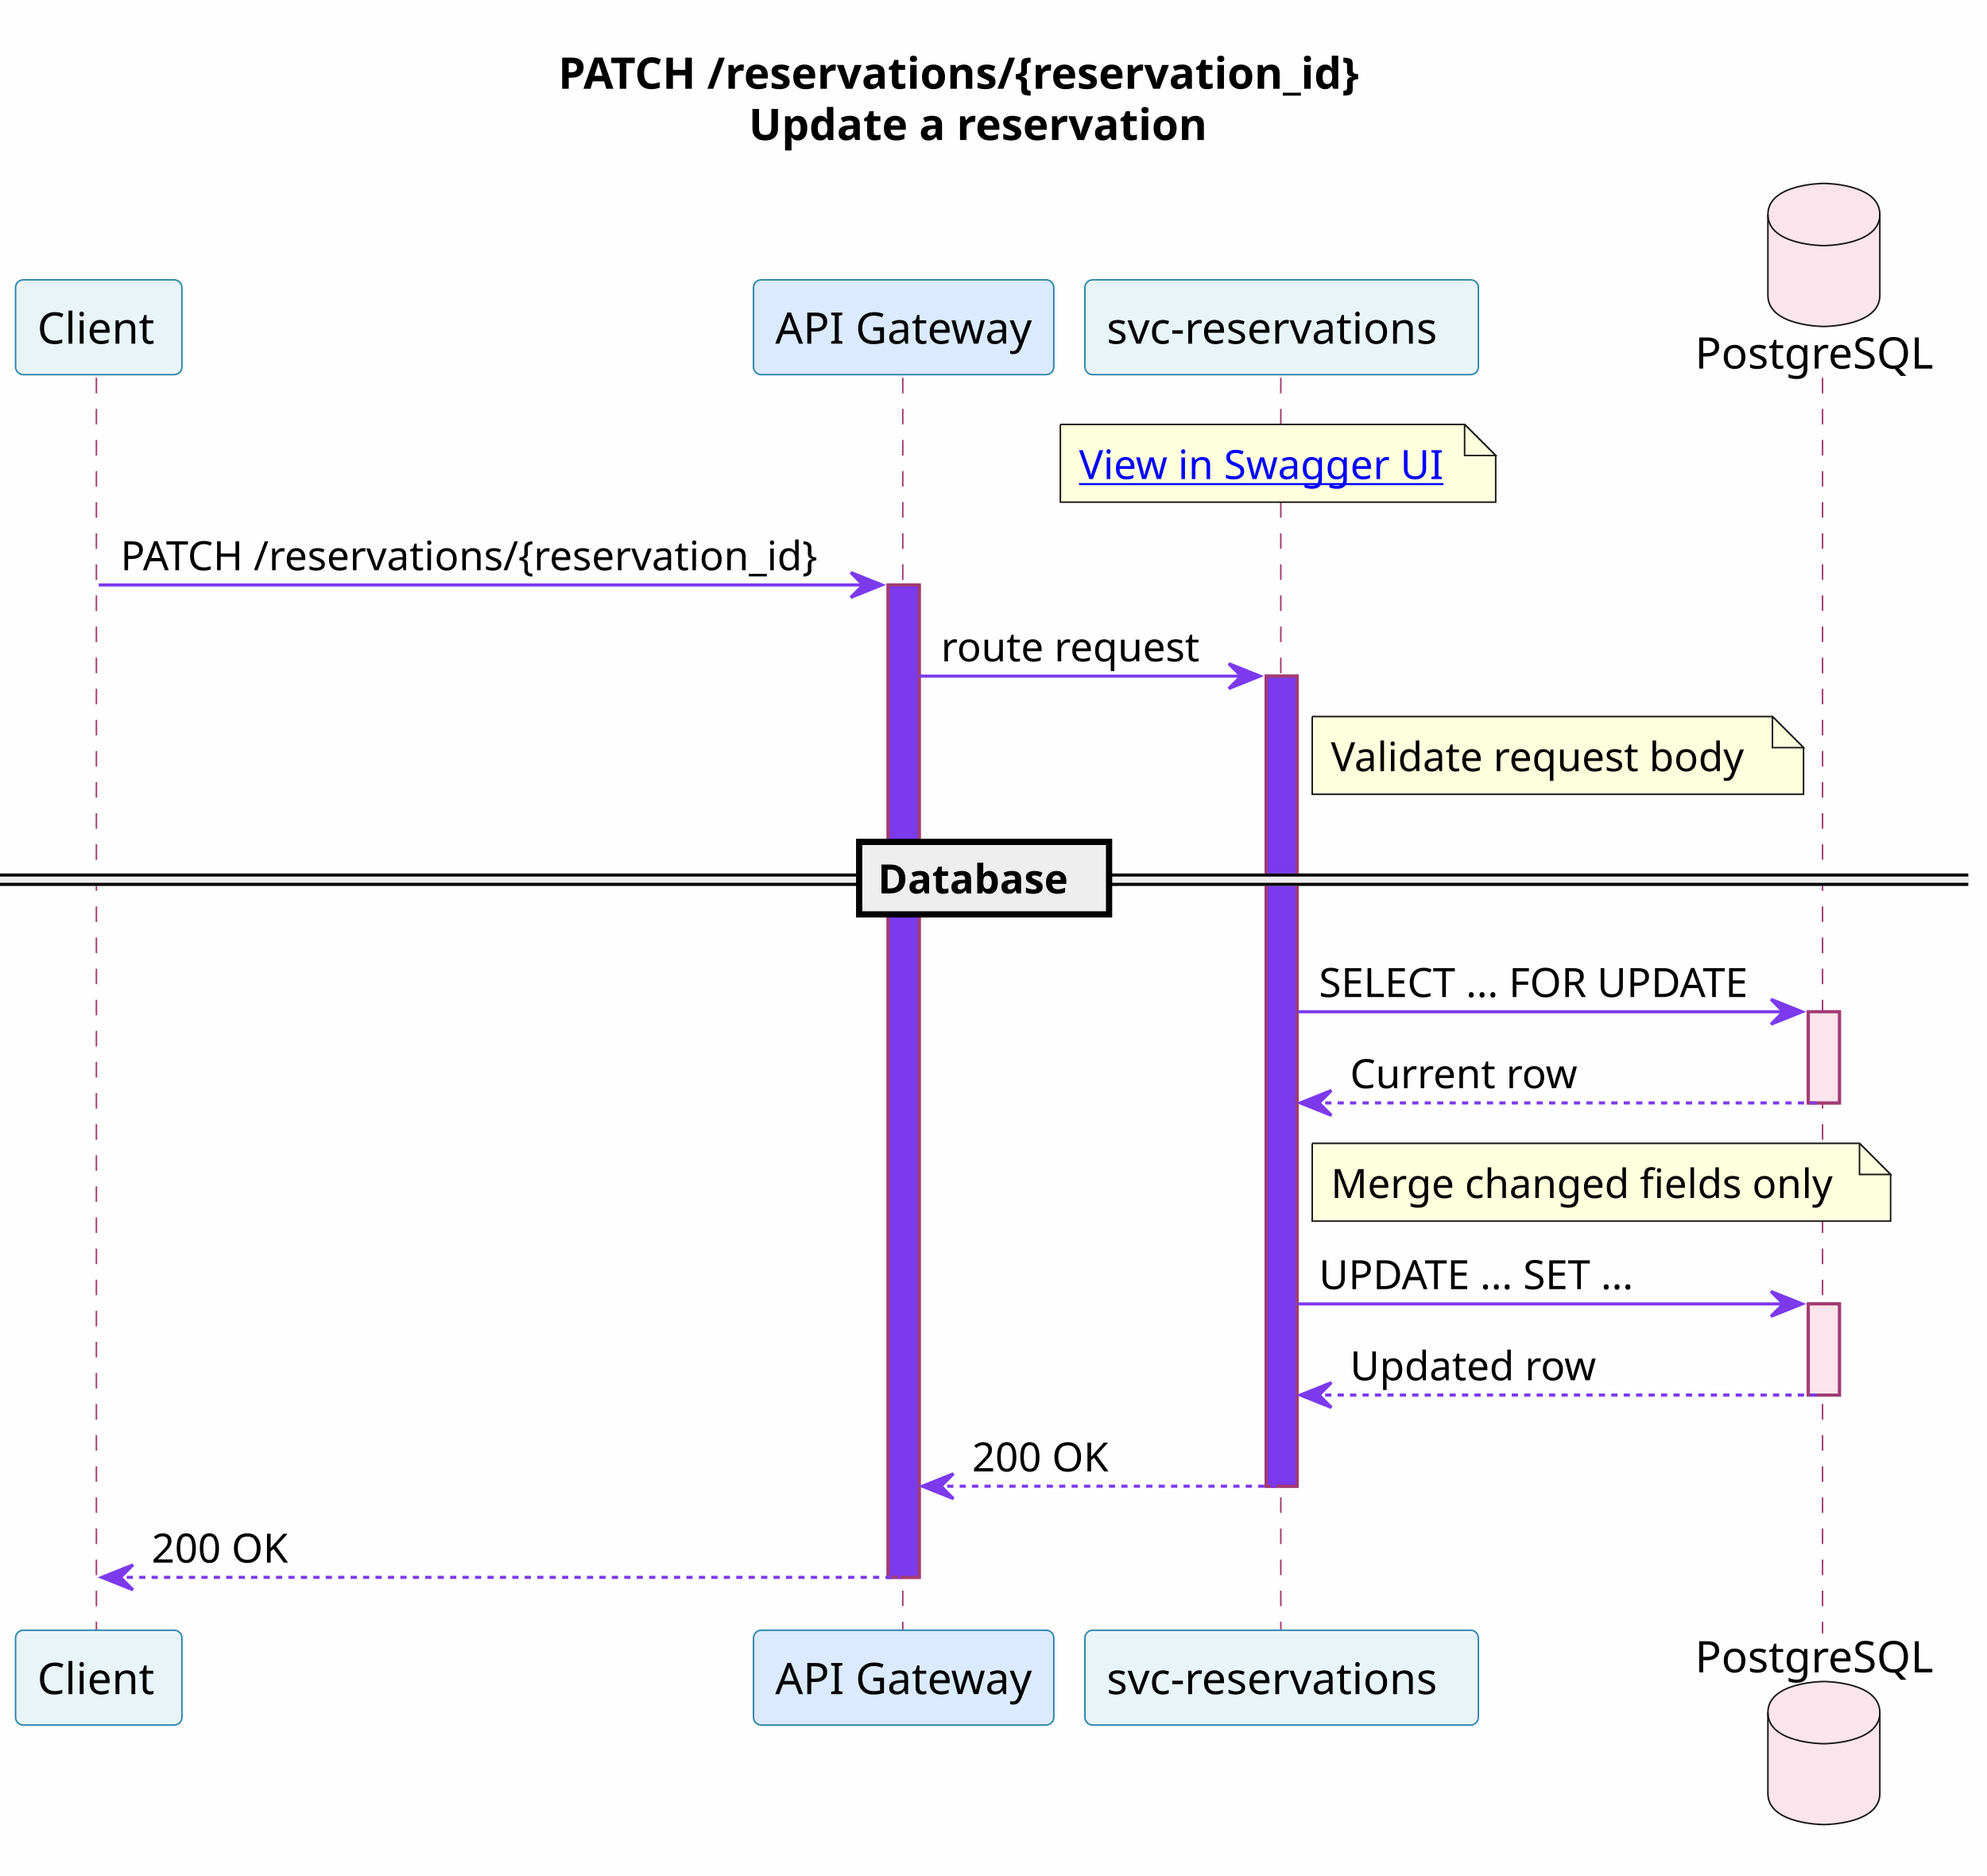
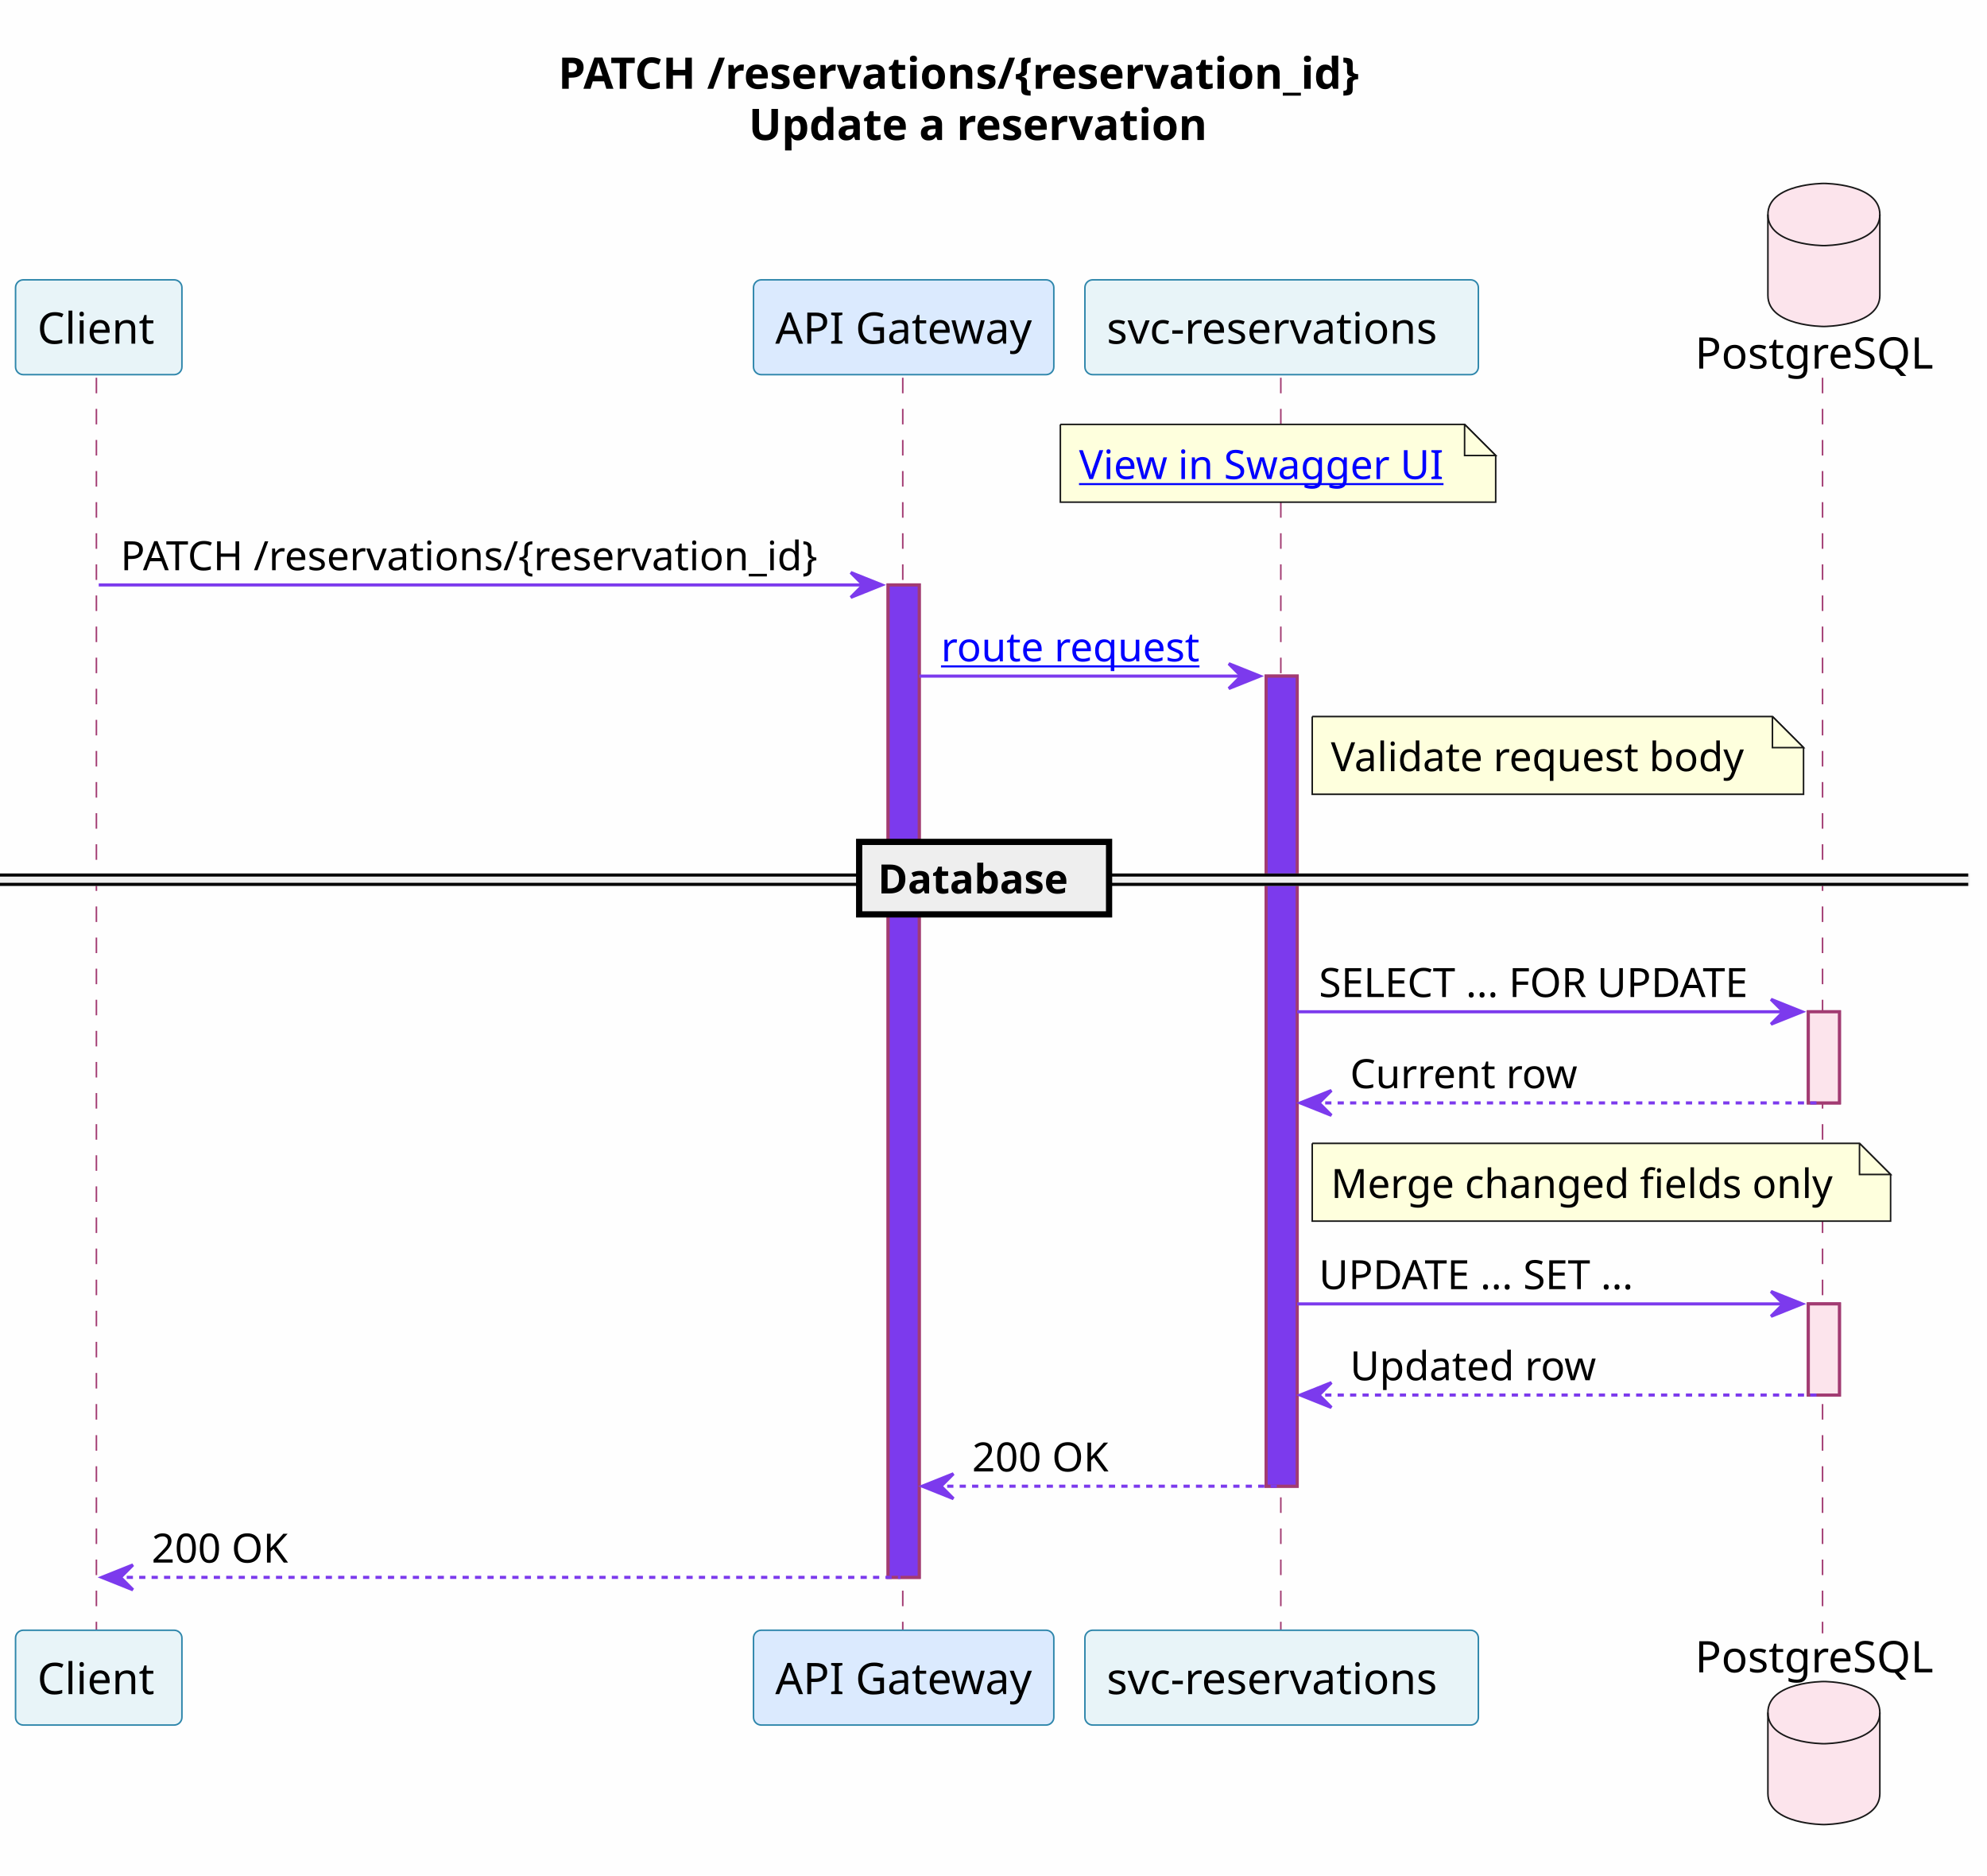
<svg xmlns="http://www.w3.org/2000/svg" xmlns:xlink="http://www.w3.org/1999/xlink" contentStyleType="text/css" data-diagram-type="SEQUENCE" height="603px" preserveAspectRatio="none" style="width:639px;height:603px;background:#FEFEFE;" version="1.1" viewBox="0 0 639 603" width="639px" zoomAndPan="magnify">
  <defs />
  <g>
    <rect fill="#FEFEFE" height="603" style="stroke:none;stroke-width:1;" width="639" x="0" y="0" />
    <text fill="#000000" font-family="Segoe UI" font-size="14" font-weight="bold" lengthAdjust="spacing" textLength="272.918" x="179.523" y="28.535">PATCH /reservations/{reservation_id}</text>
    <text fill="#000000" font-family="Segoe UI" font-size="14" font-weight="bold" lengthAdjust="spacing" textLength="150.377" x="240.793" y="45.023">Update a reservation</text>
    <g>
      <rect fill="#7C3AED" height="319.106" style="stroke:#A23B72;stroke-width:1;" width="10" x="285.609" y="188.086" />
    </g>
    <g>
      <rect fill="#7C3AED" height="260.484" style="stroke:#A23B72;stroke-width:1;" width="10" x="407.165" y="217.397" />
    </g>
    <g>
      <rect fill="#FCE4EC" height="29.311" style="stroke:#A23B72;stroke-width:1;" width="10" x="581.539" y="325.328" />
    </g>
    <g>
      <rect fill="#FCE4EC" height="29.311" style="stroke:#A23B72;stroke-width:1;" width="10" x="581.539" y="419.26" />
    </g>
    <g>
      <rect fill="#000000" fill-opacity="0" height="403.727" width="8" x="27.752" y="121.465" />
      <line style="stroke:#A23B72;stroke-width:0.5;stroke-dasharray:5,5;" x1="31" x2="31" y1="121.465" y2="525.191" />
    </g>
    <g>
      <rect fill="#000000" fill-opacity="0" height="403.727" width="8" x="286.609" y="121.465" />
      <line style="stroke:#A23B72;stroke-width:0.5;stroke-dasharray:5,5;" x1="290.32" x2="290.32" y1="121.465" y2="525.191" />
    </g>
    <g>
      <rect fill="#000000" fill-opacity="0" height="403.727" width="8" x="408.165" y="121.465" />
      <line style="stroke:#A23B72;stroke-width:0.5;stroke-dasharray:5,5;" x1="411.898" x2="411.898" y1="121.465" y2="525.191" />
    </g>
    <g>
      <rect fill="#000000" fill-opacity="0" height="403.727" width="8" x="582.539" y="121.465" />
      <line style="stroke:#A23B72;stroke-width:0.5;stroke-dasharray:5,5;" x1="586.114" x2="586.114" y1="121.465" y2="525.191" />
    </g>
    <g class="participant participant-head" data-participant="Client">
      <rect fill="#E8F4F8" height="30.488" rx="2.5" ry="2.5" style="stroke:#2E86AB;stroke-width:0.5;" width="53.505" x="5" y="89.977" />
      <text fill="#000000" font-family="Segoe UI" font-size="14" lengthAdjust="spacing" textLength="39.505" x="12" y="110.512">Client</text>
    </g>
    <g class="participant participant-tail" data-participant="Client">
      <rect fill="#E8F4F8" height="30.488" rx="2.5" ry="2.5" style="stroke:#2E86AB;stroke-width:0.5;" width="53.505" x="5" y="524.191" />
      <text fill="#000000" font-family="Segoe UI" font-size="14" lengthAdjust="spacing" textLength="39.505" x="12" y="544.727">Client</text>
    </g>
    <g class="participant participant-head" data-participant="GW">
      <rect fill="#DBEAFE" height="30.488" rx="2.5" ry="2.5" style="stroke:#2E86AB;stroke-width:0.5;" width="96.578" x="242.32" y="89.977" />
      <text fill="#000000" font-family="Segoe UI" font-size="14" lengthAdjust="spacing" textLength="82.578" x="249.32" y="110.512">API Gateway</text>
    </g>
    <g class="participant participant-tail" data-participant="GW">
      <rect fill="#DBEAFE" height="30.488" rx="2.5" ry="2.5" style="stroke:#2E86AB;stroke-width:0.5;" width="96.578" x="242.32" y="524.191" />
      <text fill="#000000" font-family="Segoe UI" font-size="14" lengthAdjust="spacing" textLength="82.578" x="249.32" y="544.727">API Gateway</text>
    </g>
    <g class="participant participant-head" data-participant="Svc">
      <a href="/microservices/svc-reservations/" target="_top" title="/microservices/svc-reservations/" xlink:actuate="onRequest" xlink:href="/microservices/svc-reservations/" xlink:show="new" xlink:title="/microservices/svc-reservations/" xlink:type="simple">
        <rect fill="#E8F4F8" height="30.488" rx="2.5" ry="2.5" style="stroke:#2E86AB;stroke-width:0.5;" width="126.533" x="348.898" y="89.977" />
        <text fill="#000000" font-family="Segoe UI" font-size="14" lengthAdjust="spacing" textLength="112.533" x="355.898" y="110.512">svc-reservations</text>
      </a>
    </g>
    <g class="participant participant-tail" data-participant="Svc">
      <a href="/microservices/svc-reservations/" target="_top" title="/microservices/svc-reservations/" xlink:actuate="onRequest" xlink:href="/microservices/svc-reservations/" xlink:show="new" xlink:title="/microservices/svc-reservations/" xlink:type="simple">
        <rect fill="#E8F4F8" height="30.488" rx="2.5" ry="2.5" style="stroke:#2E86AB;stroke-width:0.5;" width="126.533" x="348.898" y="524.191" />
        <text fill="#000000" font-family="Segoe UI" font-size="14" lengthAdjust="spacing" textLength="112.533" x="355.898" y="544.727">svc-reservations</text>
      </a>
    </g>
    <g class="participant participant-head" data-participant="DB">
      <text fill="#000000" font-family="Segoe UI" font-size="14" lengthAdjust="spacing" textLength="76.85" x="545.114" y="118.512">PostgreSQL</text>
      <path d="M568.539,68.977 C568.539,58.977 586.539,58.977 586.539,58.977 C586.539,58.977 604.539,58.977 604.539,68.977 L604.539,94.977 C604.539,104.977 586.539,104.977 586.539,104.977 C586.539,104.977 568.539,104.977 568.539,94.977 L568.539,68.977" fill="#FCE4EC" style="stroke:#181818;stroke-width:0.5;" />
      <path d="M568.539,68.977 C568.539,78.977 586.539,78.977 586.539,78.977 C586.539,78.977 604.539,78.977 604.539,68.977" fill="none" style="stroke:#181818;stroke-width:0.5;" />
    </g>
    <g class="participant participant-tail" data-participant="DB">
      <text fill="#000000" font-family="Segoe UI" font-size="14" lengthAdjust="spacing" textLength="76.85" x="545.114" y="537.727">PostgreSQL</text>
      <path d="M568.539,550.68 C568.539,540.68 586.539,540.68 586.539,540.68 C586.539,540.68 604.539,540.68 604.539,550.68 L604.539,576.68 C604.539,586.68 586.539,586.68 586.539,586.68 C586.539,586.68 568.539,586.68 568.539,576.68 L568.539,550.68" fill="#FCE4EC" style="stroke:#181818;stroke-width:0.5;" />
      <path d="M568.539,550.68 C568.539,560.68 586.539,560.68 586.539,560.68 C586.539,560.68 604.539,560.68 604.539,550.68" fill="none" style="stroke:#181818;stroke-width:0.5;" />
    </g>
    <g>
      <rect fill="#7C3AED" height="319.106" style="stroke:#A23B72;stroke-width:1;" width="10" x="285.609" y="188.086" />
    </g>
    <g>
      <rect fill="#7C3AED" height="260.484" style="stroke:#A23B72;stroke-width:1;" width="10" x="407.165" y="217.397" />
    </g>
    <g>
      <rect fill="#FCE4EC" height="29.311" style="stroke:#A23B72;stroke-width:1;" width="10" x="581.539" y="325.328" />
    </g>
    <g>
      <rect fill="#FCE4EC" height="29.311" style="stroke:#A23B72;stroke-width:1;" width="10" x="581.539" y="419.26" />
    </g>
    <path d="M341,136.465 L341,161.465 L481,161.465 L481,146.465 L471,136.465 L341,136.465" fill="#FEFFDD" style="stroke:#181818;stroke-width:0.5;" />
    <path d="M471,136.465 L471,146.465 L481,146.465 L471,136.465" fill="#FEFFDD" style="stroke:#181818;stroke-width:0.5;" />
    <a href="/services/api/svc-reservations.html#/Reservations/updateReservation" target="_top" title="/services/api/svc-reservations.html#/Reservations/updateReservation" xlink:actuate="onRequest" xlink:href="/services/api/svc-reservations.html#/Reservations/updateReservation" xlink:show="new" xlink:title="/services/api/svc-reservations.html#/Reservations/updateReservation" xlink:type="simple">
      <text fill="#0000FF" font-family="Segoe UI" font-size="13" lengthAdjust="spacing" text-decoration="underline" textLength="119.406" x="347" y="154.033">View in Swagger UI</text>
    </a>
    <g class="message" data-participant-1="Client" data-participant-2="GW">
      <polygon fill="#7C3AED" points="273.609,184.086,283.609,188.086,273.609,192.086,277.609,188.086" style="stroke:#7C3AED;stroke-width:1;" />
      <line style="stroke:#7C3AED;stroke-width:1;" x1="31.752" x2="279.609" y1="188.086" y2="188.086" />
      <text fill="#000000" font-family="Segoe UI" font-size="13" lengthAdjust="spacing" textLength="234.857" x="38.752" y="183.344">PATCH /reservations/{reservation_id}</text>
    </g>
    <g class="message" data-participant-1="GW" data-participant-2="Svc">
      <polygon fill="#7C3AED" points="395.165,213.397,405.165,217.397,395.165,221.397,399.165,217.397" style="stroke:#7C3AED;stroke-width:1;" />
      <line style="stroke:#7C3AED;stroke-width:1;" x1="295.609" x2="401.165" y1="217.397" y2="217.397" />
-       <text fill="#000000" font-family="Segoe UI" font-size="13" lengthAdjust="spacing" textLength="85.135" x="302.609" y="212.654">route request</text>
+       <a href="/microservices/svc-reservations/#patch-reservationsreservation_id-update-a-reservation" target="_top" title="/microservices/svc-reservations/#patch-reservationsreservation_id-update-a-reservation" xlink:actuate="onRequest" xlink:href="/microservices/svc-reservations/#patch-reservationsreservation_id-update-a-reservation" xlink:show="new" xlink:title="/microservices/svc-reservations/#patch-reservationsreservation_id-update-a-reservation" xlink:type="simple">
+         <text fill="#0000FF" font-family="Segoe UI" font-size="13" lengthAdjust="spacing" text-decoration="underline" textLength="85.135" x="302.609" y="212.654">route request</text>
+       </a>
    </g>
    <path d="M422,230.397 L422,255.397 L580,255.397 L580,240.397 L570,230.397 L422,230.397" fill="#FEFFDD" style="stroke:#181818;stroke-width:0.5;" />
    <path d="M570,230.397 L570,240.397 L580,240.397 L570,230.397" fill="#FEFFDD" style="stroke:#181818;stroke-width:0.5;" />
    <text fill="#000000" font-family="Segoe UI" font-size="13" lengthAdjust="spacing" textLength="137.573" x="428" y="247.965">Validate request body</text>
    <rect fill="#EEEEEE" height="3" style="stroke:#EEEEEE;stroke-width:1;" width="632.964" x="0" y="281.362" />
    <line style="stroke:#000000;stroke-width:1;" x1="0" x2="632.964" y1="281.362" y2="281.362" />
    <line style="stroke:#000000;stroke-width:1;" x1="0" x2="632.964" y1="284.362" y2="284.362" />
    <rect fill="#EEEEEE" height="23.311" style="stroke:#000000;stroke-width:2;" width="80.371" x="276.296" y="270.707" />
    <text fill="#000000" font-family="Segoe UI" font-size="13" font-weight="bold" lengthAdjust="spacing" textLength="62.086" x="282.296" y="287.275">Database</text>
    <g class="message" data-participant-1="Svc" data-participant-2="DB">
      <polygon fill="#7C3AED" points="569.539,321.328,579.539,325.328,569.539,329.328,573.539,325.328" style="stroke:#7C3AED;stroke-width:1;" />
      <line style="stroke:#7C3AED;stroke-width:1;" x1="417.165" x2="575.539" y1="325.328" y2="325.328" />
      <text fill="#000000" font-family="Segoe UI" font-size="13" lengthAdjust="spacing" textLength="145.374" x="424.165" y="320.586">SELECT ... FOR UPDATE</text>
    </g>
    <g class="message" data-participant-1="DB" data-participant-2="Svc">
      <polygon fill="#7C3AED" points="428.165,350.639,418.165,354.639,428.165,358.639,424.165,354.639" style="stroke:#7C3AED;stroke-width:1;" />
      <line style="stroke:#7C3AED;stroke-width:1;stroke-dasharray:2,2;" x1="422.165" x2="585.539" y1="354.639" y2="354.639" />
      <text fill="#000000" font-family="Segoe UI" font-size="13" lengthAdjust="spacing" textLength="75.309" x="434.165" y="349.897">Current row</text>
    </g>
    <path d="M422,367.639 L422,392.639 L608,392.639 L608,377.639 L598,367.639 L422,367.639" fill="#FEFFDD" style="stroke:#181818;stroke-width:0.5;" />
    <path d="M598,367.639 L598,377.639 L608,377.639 L598,367.639" fill="#FEFFDD" style="stroke:#181818;stroke-width:0.5;" />
    <text fill="#000000" font-family="Segoe UI" font-size="13" lengthAdjust="spacing" textLength="165.902" x="428" y="385.207">Merge changed fields only</text>
    <g class="message" data-participant-1="Svc" data-participant-2="DB">
      <polygon fill="#7C3AED" points="569.539,415.26,579.539,419.26,569.539,423.26,573.539,419.26" style="stroke:#7C3AED;stroke-width:1;" />
      <line style="stroke:#7C3AED;stroke-width:1;" x1="417.165" x2="575.539" y1="419.26" y2="419.26" />
      <text fill="#000000" font-family="Segoe UI" font-size="13" lengthAdjust="spacing" textLength="109.453" x="424.165" y="414.518">UPDATE ... SET ...</text>
    </g>
    <g class="message" data-participant-1="DB" data-participant-2="Svc">
      <polygon fill="#7C3AED" points="428.165,444.57,418.165,448.57,428.165,452.57,424.165,448.57" style="stroke:#7C3AED;stroke-width:1;" />
      <line style="stroke:#7C3AED;stroke-width:1;stroke-dasharray:2,2;" x1="422.165" x2="585.539" y1="448.57" y2="448.57" />
      <text fill="#000000" font-family="Segoe UI" font-size="13" lengthAdjust="spacing" textLength="80.272" x="434.165" y="443.828">Updated row</text>
    </g>
    <g class="message" data-participant-1="Svc" data-participant-2="GW">
      <polygon fill="#7C3AED" points="306.609,473.881,296.609,477.881,306.609,481.881,302.609,477.881" style="stroke:#7C3AED;stroke-width:1;" />
      <line style="stroke:#7C3AED;stroke-width:1;stroke-dasharray:2,2;" x1="300.609" x2="411.165" y1="477.881" y2="477.881" />
      <text fill="#000000" font-family="Segoe UI" font-size="13" lengthAdjust="spacing" textLength="47.36" x="312.609" y="473.139">200 OK</text>
    </g>
    <g class="message" data-participant-1="GW" data-participant-2="Client">
      <polygon fill="#7C3AED" points="42.752,503.191,32.752,507.191,42.752,511.191,38.752,507.191" style="stroke:#7C3AED;stroke-width:1;" />
      <line style="stroke:#7C3AED;stroke-width:1;stroke-dasharray:2,2;" x1="36.752" x2="289.609" y1="507.191" y2="507.191" />
      <text fill="#000000" font-family="Segoe UI" font-size="13" lengthAdjust="spacing" textLength="47.36" x="48.752" y="502.449">200 OK</text>
    </g>
  </g>
</svg>
